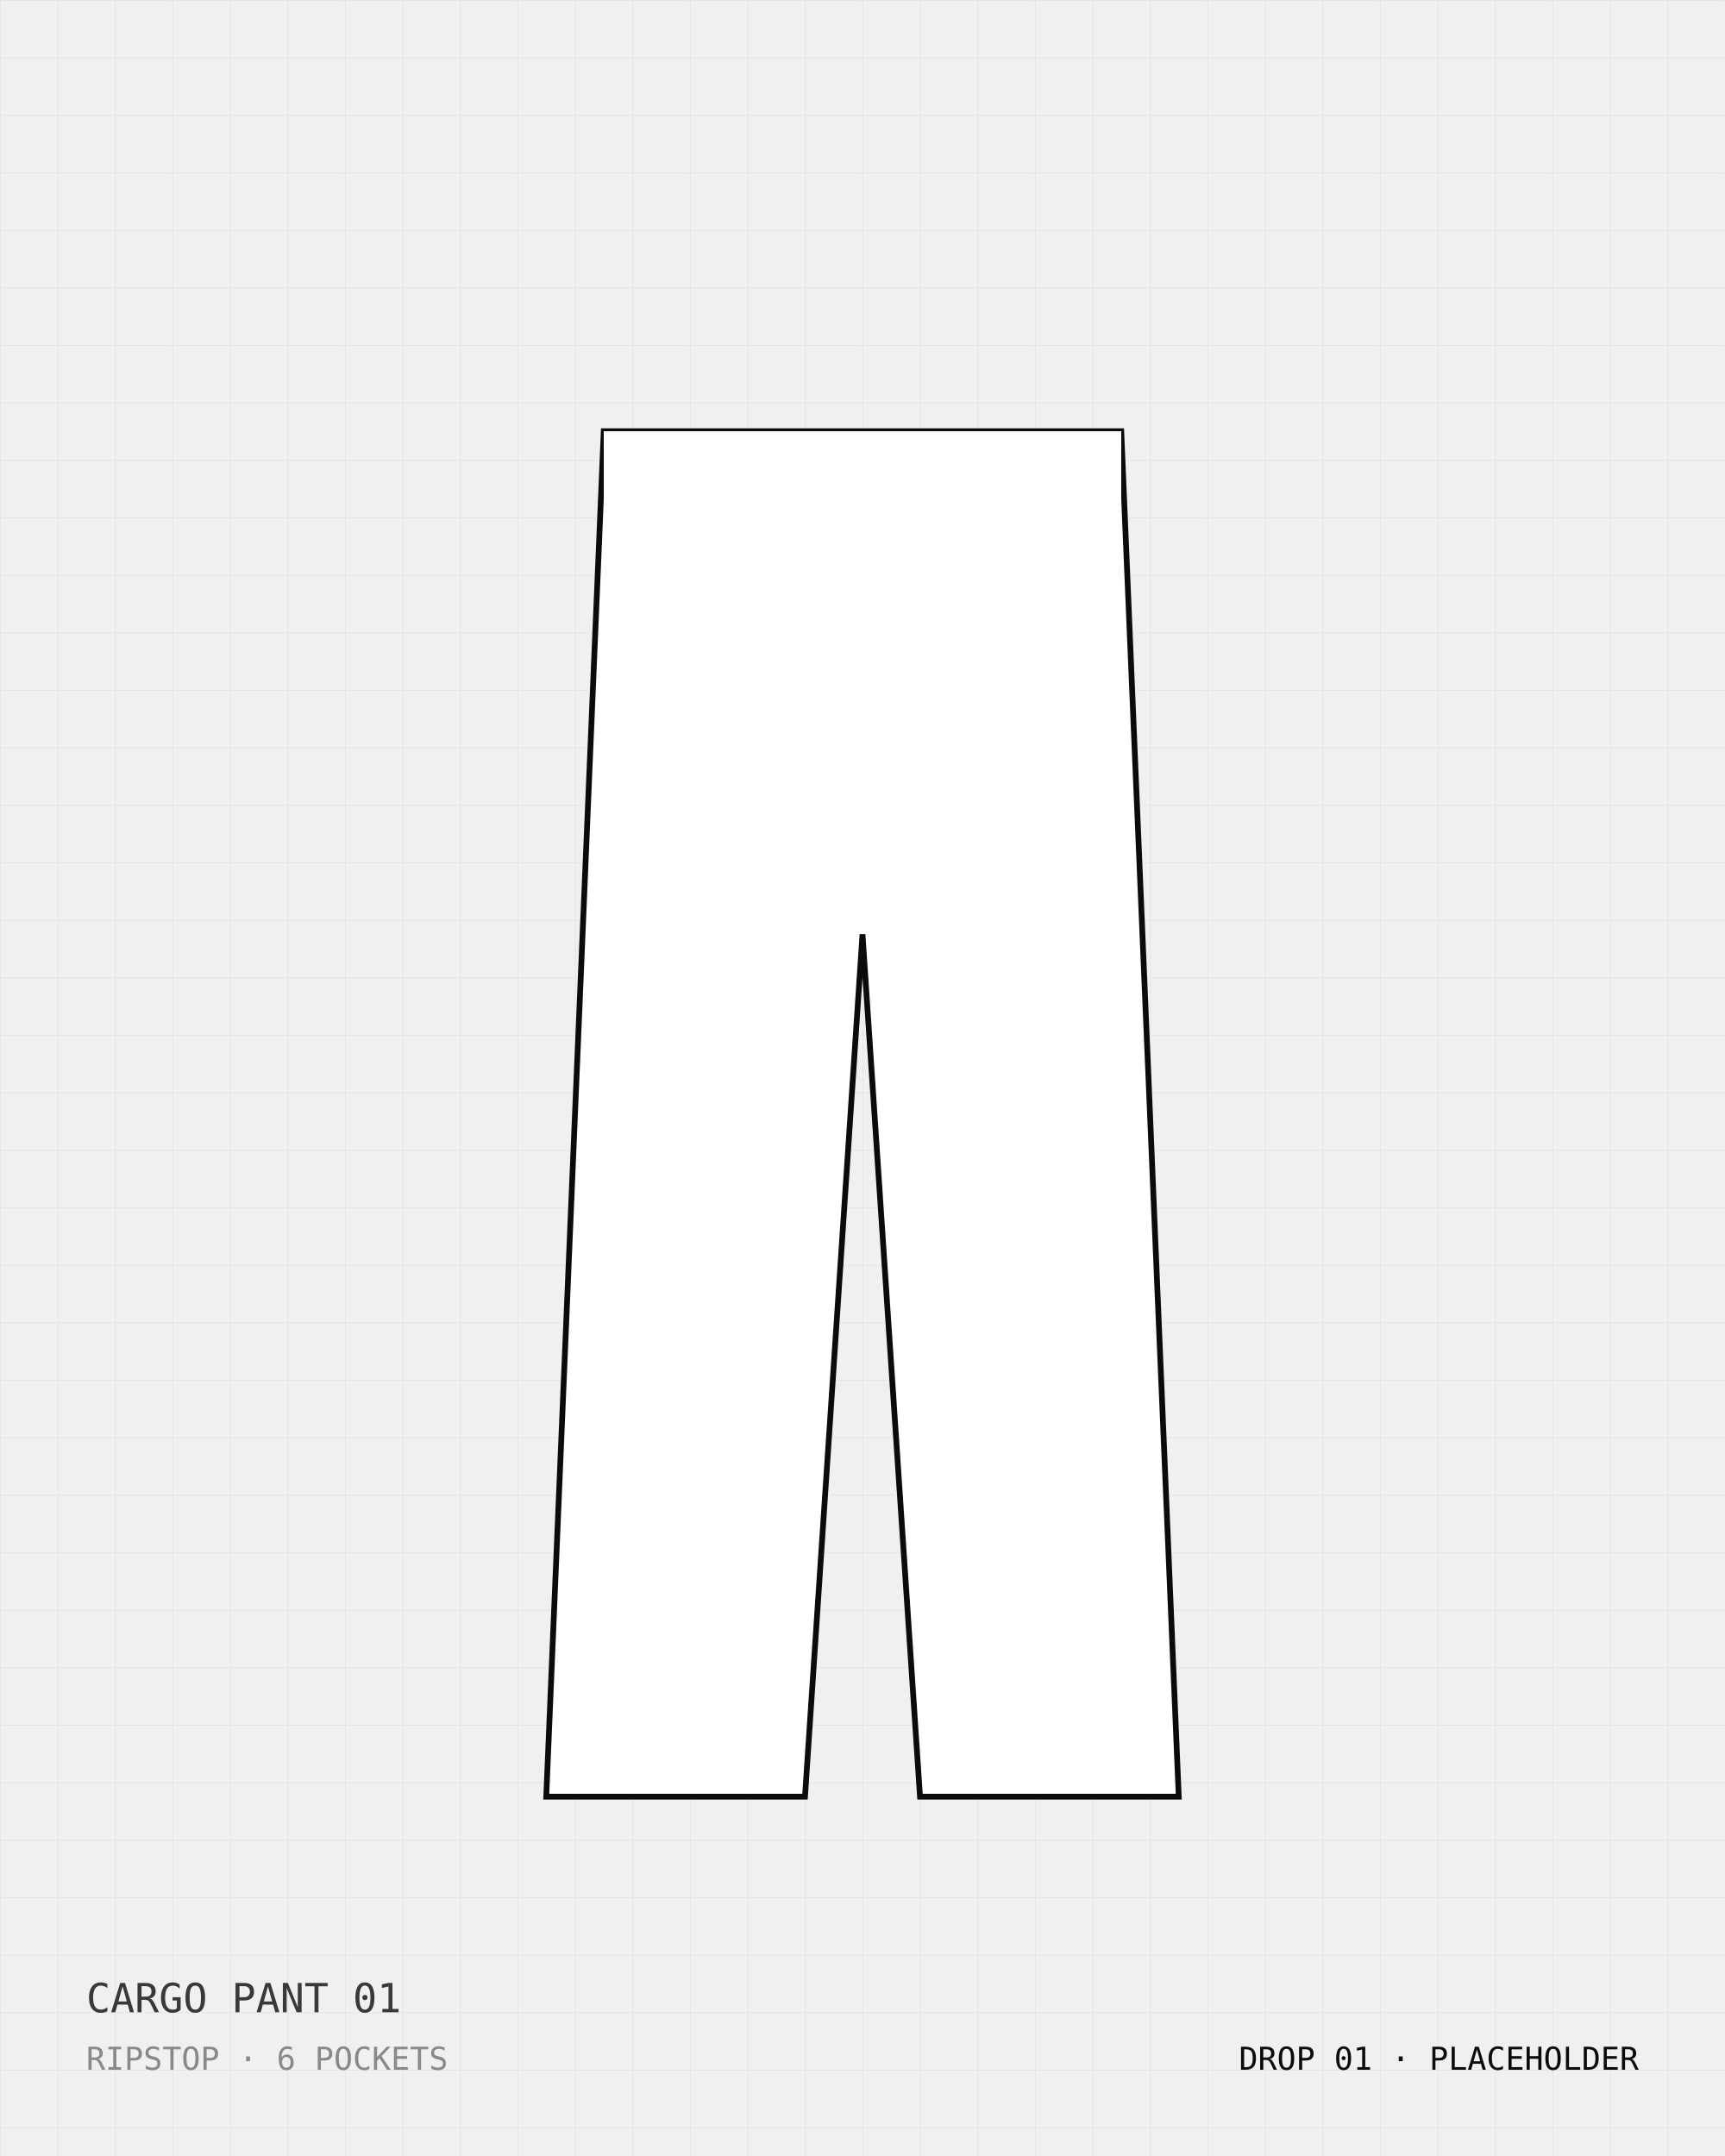
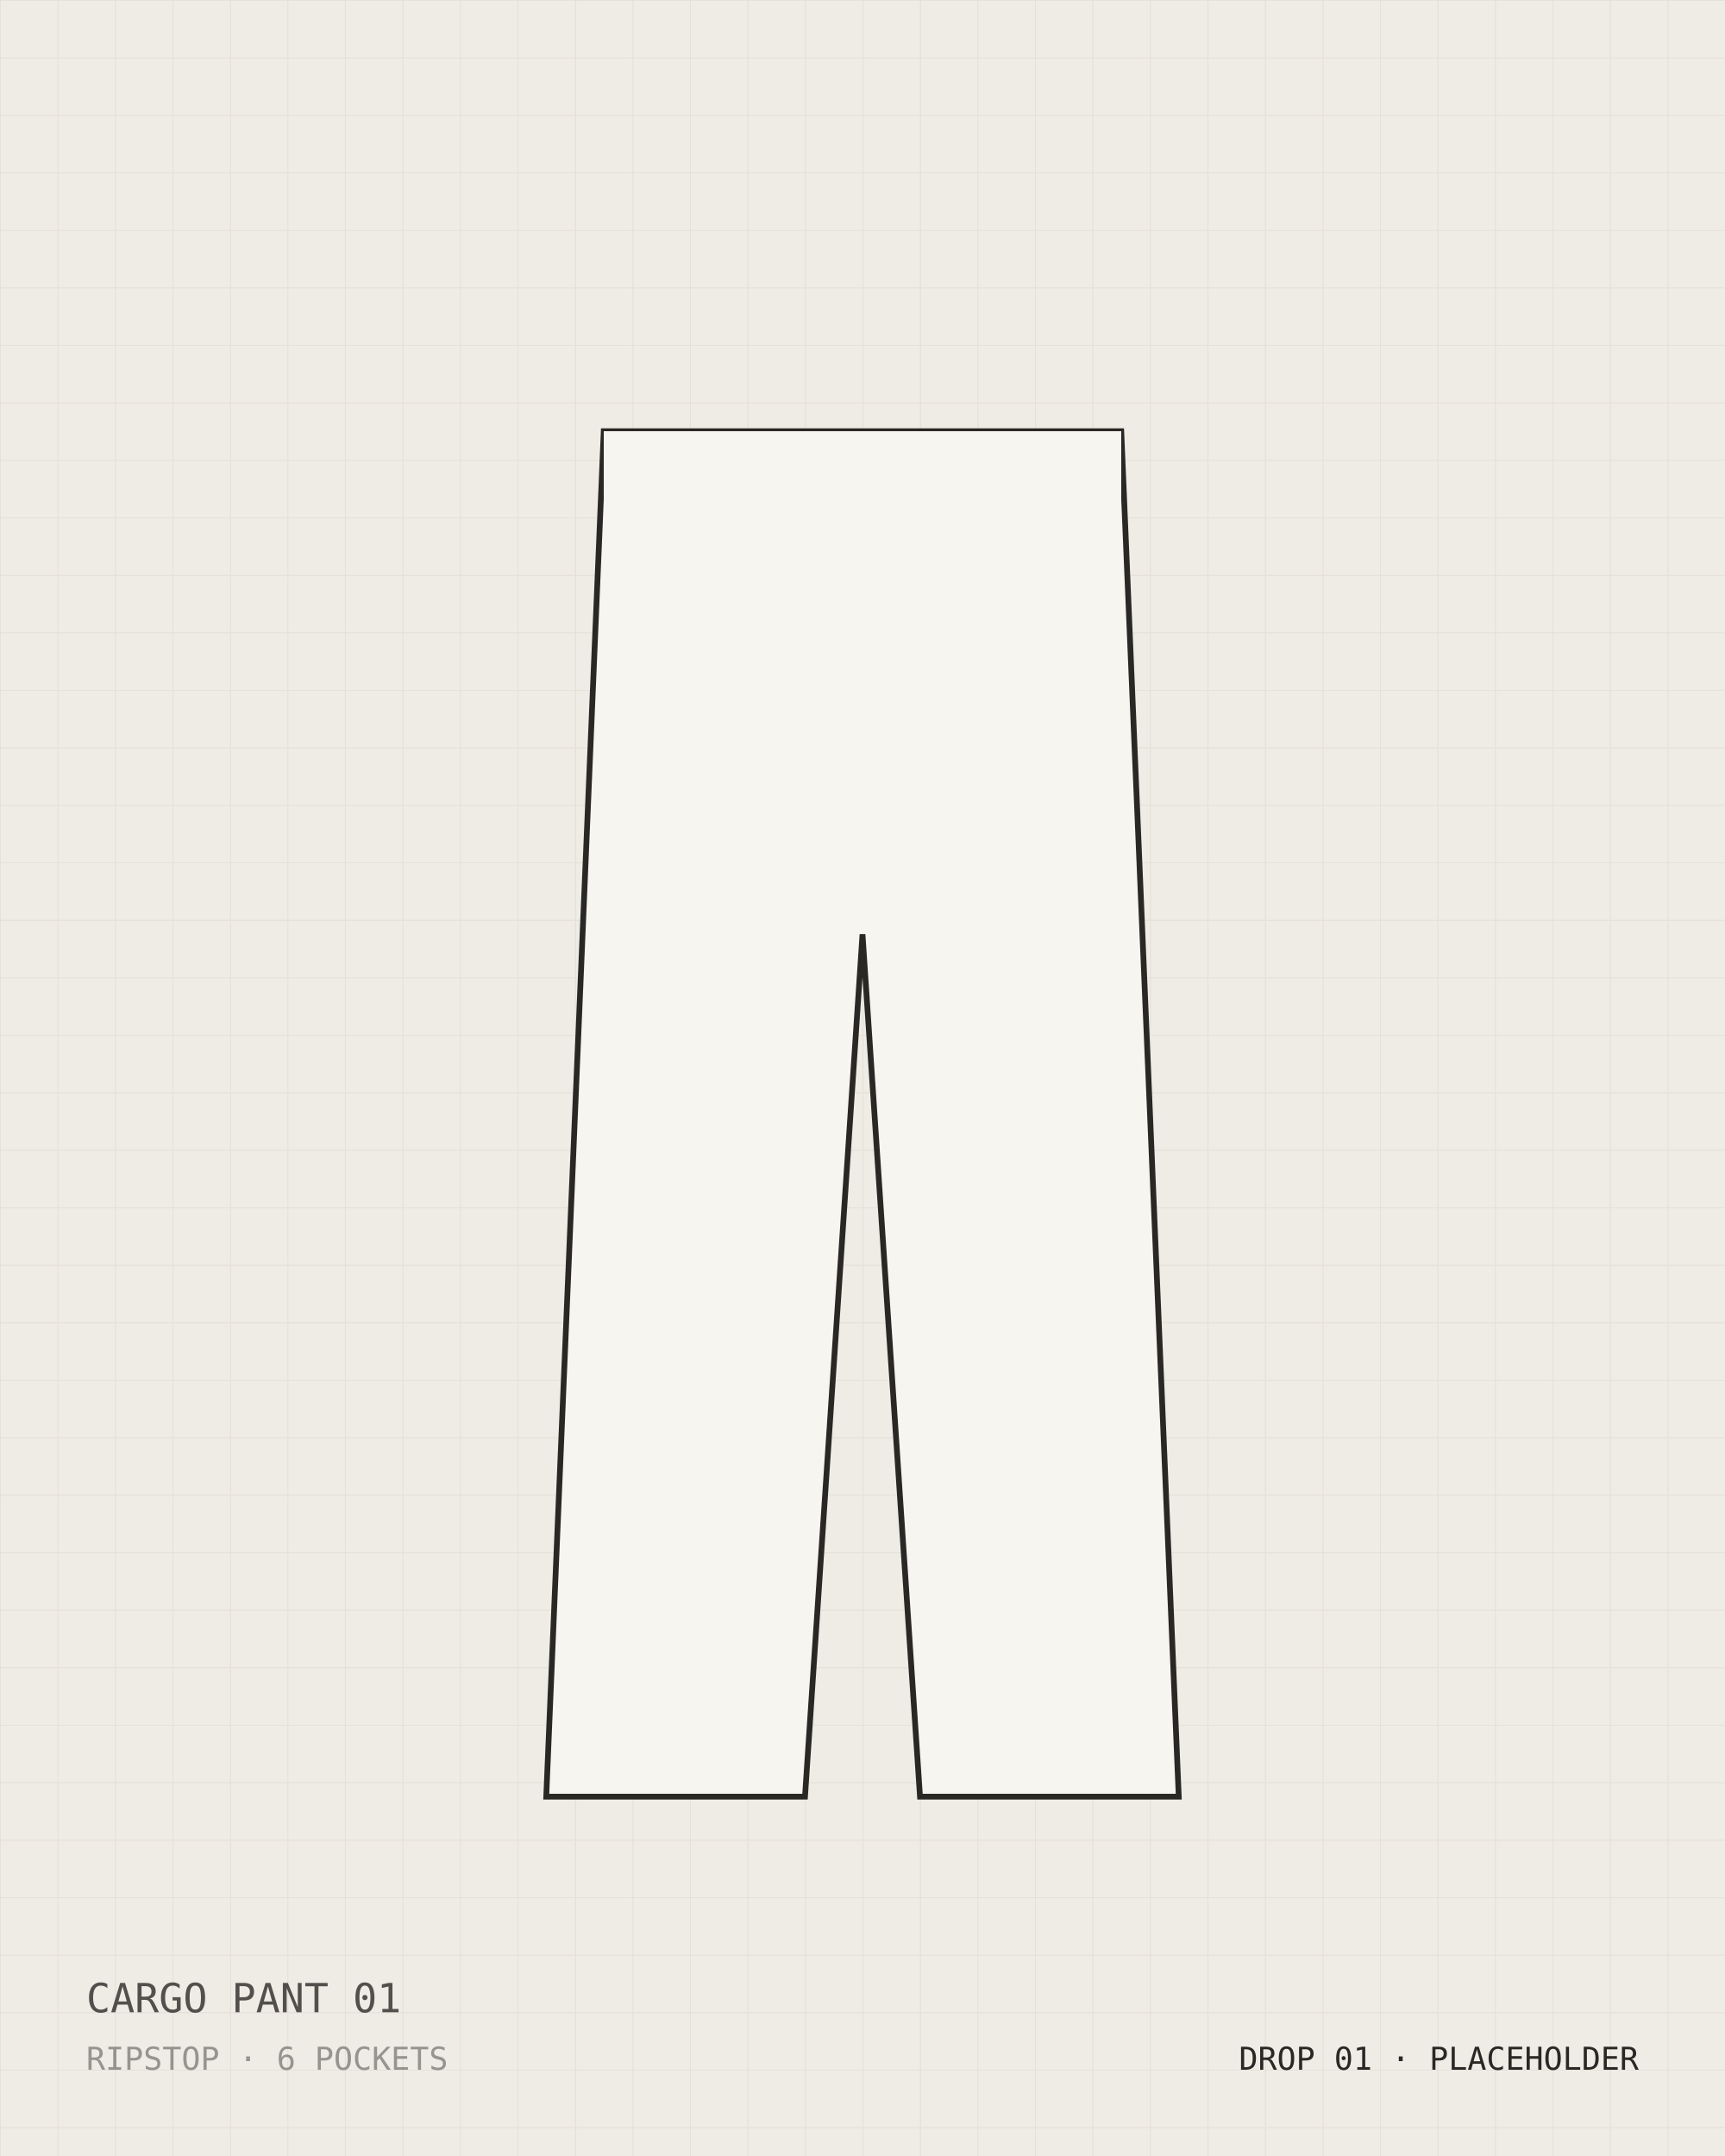
<svg xmlns="http://www.w3.org/2000/svg" width="1200" height="1500" viewBox="0 0 1200 1500">
  <defs>
    <pattern id="g" width="40" height="40" patternUnits="userSpaceOnUse">
-       <path d="M40 0H0V40" fill="none" stroke="#e4e4e4" stroke-width="1" />
+       <path d="M40 0H0V40" fill="none" stroke="#e2ded5" stroke-width="1" />
    </pattern>
  </defs>
-   <rect width="100%" height="100%" fill="#f0f0f0" />
+   <rect width="100%" height="100%" fill="#efece5" />
  <rect width="100%" height="100%" fill="url(#g)" />
-   <path d="M420 300 L780 300 L820 1250 L640 1250 L600 650 L560 1250 L380 1250 Z" fill="#ffffff" stroke="#0b0b0b" stroke-width="4" />
-   <rect x="420" y="300" width="360" height="60" fill="#ffffff" />
-   <text x="60" y="1400" font-family="ui-monospace, Menlo, monospace" font-size="28" fill="#0b0b0b" opacity="0.8">CARGO PANT 01</text>
-   <text x="60" y="1440" font-family="ui-monospace, Menlo, monospace" font-size="22" fill="#0b0b0b" opacity="0.45">RIPSTOP · 6 POCKETS</text>
-   <text x="1140" y="1440" text-anchor="end" font-family="ui-monospace, Menlo, monospace" font-size="22" fill="#0b0b0b">DROP 01 · PLACEHOLDER</text>
+   <path d="M420 300 L780 300 L820 1250 L640 1250 L600 650 L560 1250 L380 1250 Z" fill="#f7f5f0" stroke="#2a2825" stroke-width="4" />
+   <rect x="420" y="300" width="360" height="60" fill="#f7f5f0" />
+   <text x="60" y="1400" font-family="ui-monospace, Menlo, monospace" font-size="28" fill="#2a2825" opacity="0.8">CARGO PANT 01</text>
+   <text x="60" y="1440" font-family="ui-monospace, Menlo, monospace" font-size="22" fill="#2a2825" opacity="0.45">RIPSTOP · 6 POCKETS</text>
+   <text x="1140" y="1440" text-anchor="end" font-family="ui-monospace, Menlo, monospace" font-size="22" fill="#2a2825">DROP 01 · PLACEHOLDER</text>
</svg>
